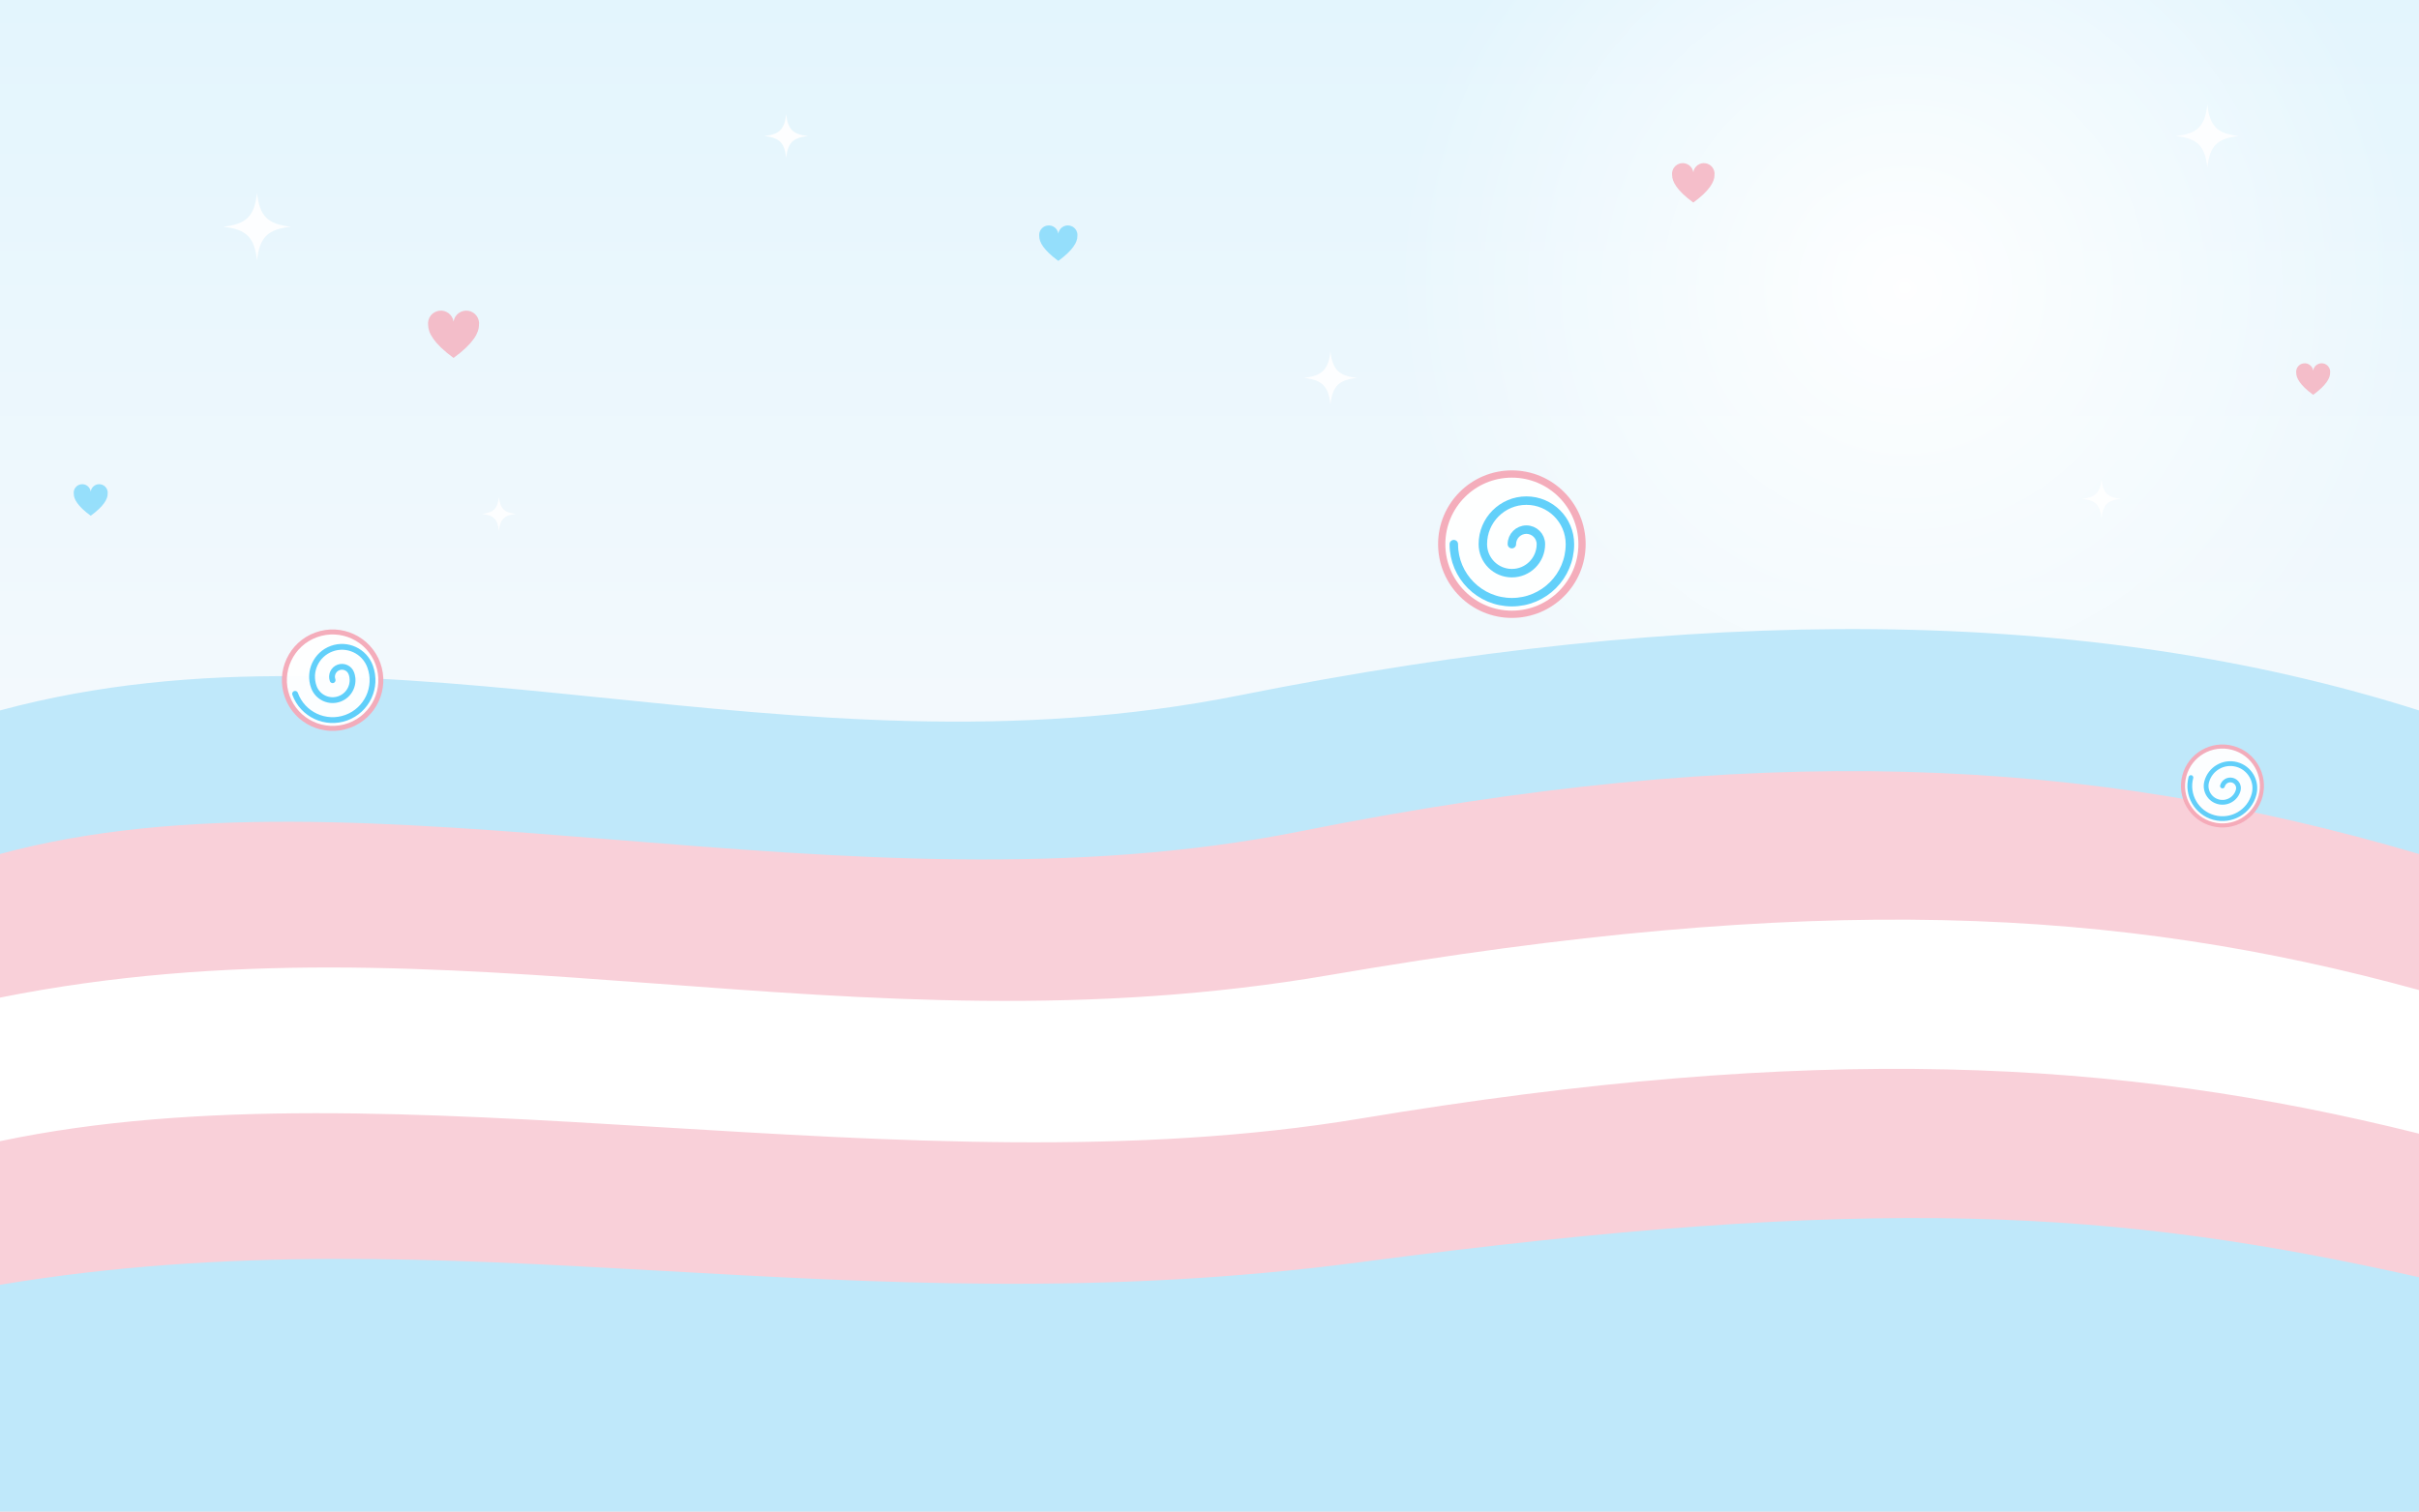
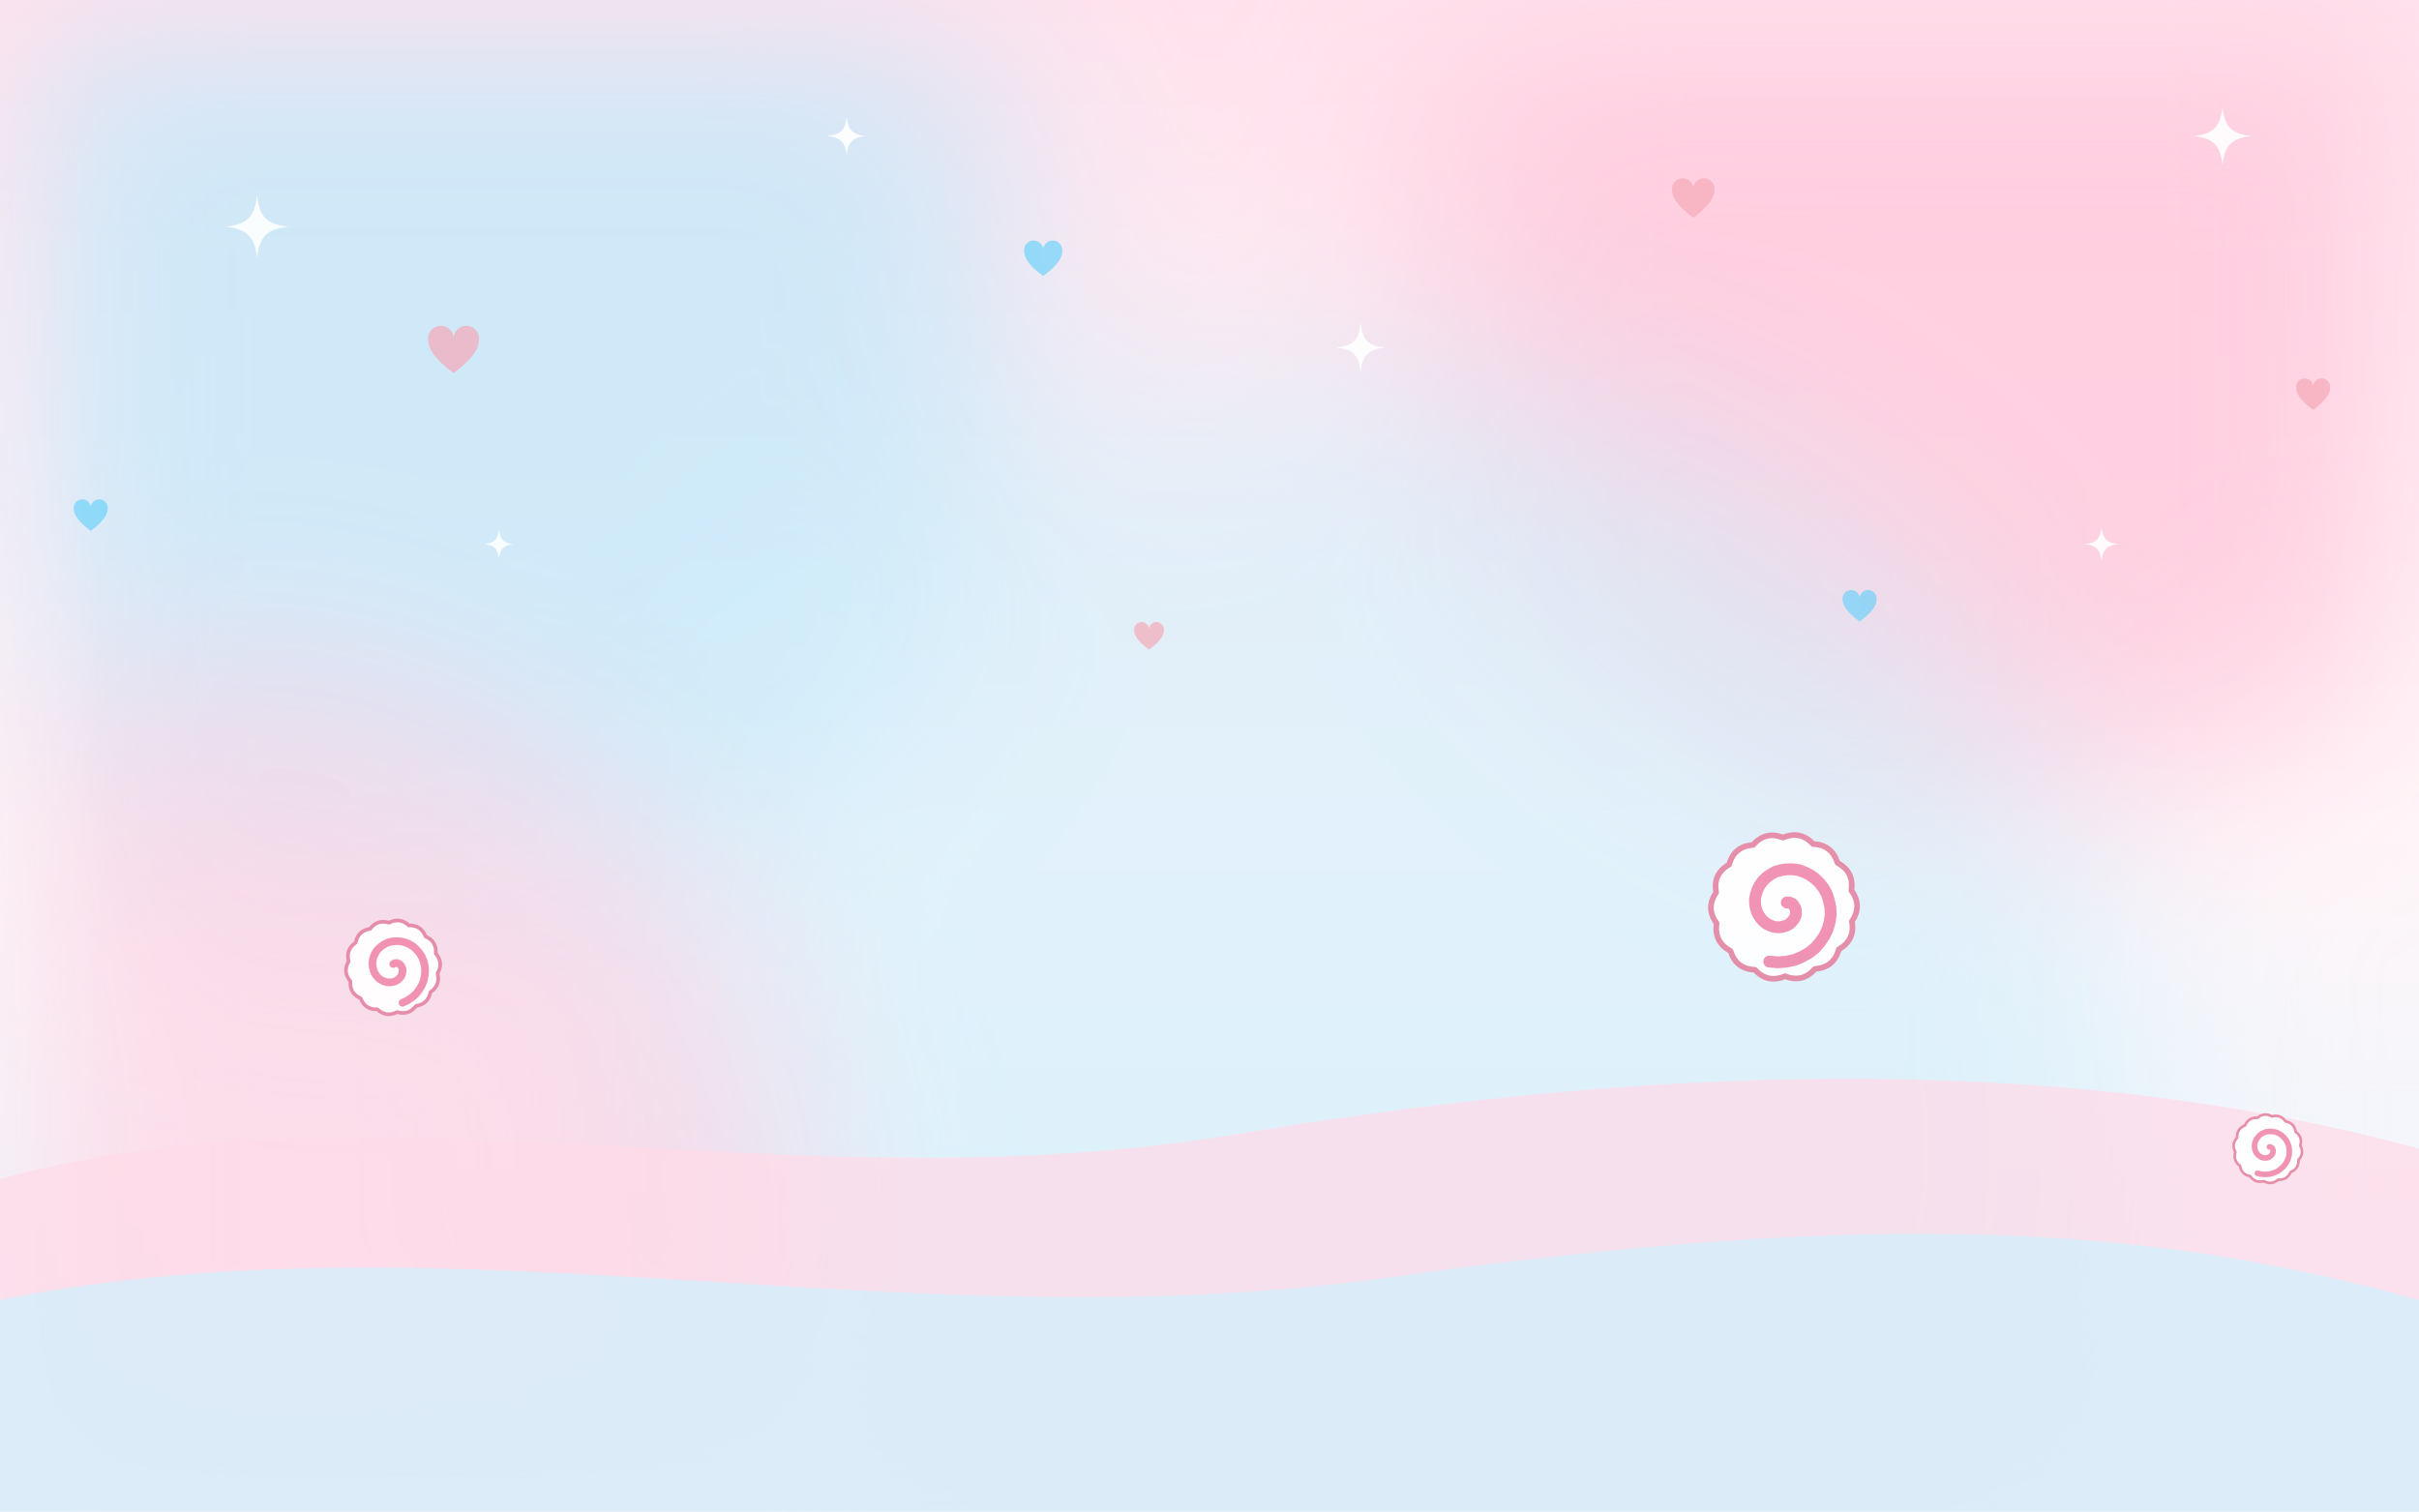
<svg xmlns="http://www.w3.org/2000/svg" viewBox="0 0 1600 1000" preserveAspectRatio="xMidYMid slice">
  <defs>
    <linearGradient id="sky" x1="0" y1="0" x2="0" y2="1">
-       <stop offset="0" stop-color="#e3f5fd" />
-       <stop offset=".55" stop-color="#f6fafd" />
-       <stop offset="1" stop-color="#fdeff3" />
+       <stop offset="0" stop-color="#ffe2ed" />
+       <stop offset=".55" stop-color="#fff6f9" />
+       <stop offset="1" stop-color="#e6f5fd" />
    </linearGradient>
-     <radialGradient id="glow" cx=".5" cy=".5" r=".5">
-       <stop offset="0" stop-color="#fff" stop-opacity=".95" />
-       <stop offset="1" stop-color="#fff" stop-opacity="0" />
-     </radialGradient>
+     <filter id="blur" x="-50%" y="-50%" width="200%" height="200%">
+       <feGaussianBlur stdDeviation="70" />
+     </filter>
    <path id="spark" d="M0-16C1.2-5 5-1.2 16 0 5 1.2 1.2 5 0 16-1.2 5-5 1.2-16 0-5-1.2-1.2-5 0-16Z" />
    <path id="heart" d="M0 14C-11 6-14 0-14-4a7 7 0 0 1 14-2 7 7 0 0 1 14 2c0 4-3 10-14 18Z" />
    <g id="naru">
-       <circle r="29" fill="#fff" stroke="#f5a9b8" stroke-width="3" />
-       <path d="M0 0a6 6 0 0 1 12 0a12 12 0 0 1-24 0a18 18 0 0 1 36 0a24 24 0 0 1-48 0" fill="none" stroke="#5bcefa" stroke-width="3.5" stroke-linecap="round" />
+       <path d="M27.0 0.0Q29.8 6.8 24.3 11.7Q23.9 19.0 16.8 21.1Q13.2 27.5 6.0 26.3Q0.0 30.5 -6.0 26.3Q-13.2 27.5 -16.8 21.1Q-23.9 19.0 -24.3 11.7Q-29.8 6.8 -27.0 0.0Q-29.8 -6.8 -24.3 -11.7Q-23.9 -19.0 -16.8 -21.1Q-13.2 -27.5 -6.0 -26.3Q-0.0 -30.5 6.0 -26.3Q13.2 -27.5 16.8 -21.1Q23.9 -19.0 24.3 -11.7Q29.8 -6.8 27.0 -0.0Z" fill="#fff" stroke="#e58aa6" stroke-width="2.2" stroke-linejoin="round" />
+       <path d="M0.7 -1.9 L1.2 -2.0 L1.7 -2.1 L2.2 -2.0 L2.8 -1.9 L3.3 -1.6 L3.8 -1.1 L4.3 -0.6 L4.7 0.1 L4.9 0.8 L5.1 1.7 L5.1 2.6 L4.9 3.5 L4.5 4.4 L4.0 5.3 L3.3 6.2 L2.5 6.9 L1.4 7.5 L0.3 8.0 L-1.0 8.3 L-2.3 8.4 L-3.7 8.2 L-5.0 7.9 L-6.4 7.3 L-7.7 6.4 L-8.8 5.4 L-9.9 4.1 L-10.7 2.6 L-11.3 1.0 L-11.7 -0.7 L-11.7 -2.5 L-11.5 -4.4 L-11.0 -6.3 L-10.2 -8.1 L-9.1 -9.8 L-7.7 -11.3 L-6.1 -12.7 L-4.2 -13.7 L-2.1 -14.5 L0.1 -15.0 L2.5 -15.2 L4.8 -14.9 L7.2 -14.3 L9.5 -13.3 L11.6 -12.0 L13.6 -10.3 L15.3 -8.3 L16.6 -6.0 L17.7 -3.5 L18.4 -0.8 L18.6 2.0 L18.4 4.9 L17.7 7.8 L16.6 10.5 L15.1 13.2 L13.2 15.5 L10.8 17.6 L8.2 19.4 L5.2 20.7 L2.1 21.6 L-1.2 22.0" fill="none" stroke="#f08fb0" stroke-width="4.6" stroke-linecap="round" stroke-linejoin="round" />
    </g>
  </defs>
  <rect width="1600" height="1000" fill="url(#sky)" />
-   <circle cx="1260" cy="190" r="340" fill="url(#glow)" />
-   <path d="M0 470C260 400 520 520 820 460S1380 400 1600 470V1000H0Z" fill="#bfe8fa" />
-   <path d="M0 565C240 500 560 610 860 550S1380 500 1600 565V1000H0Z" fill="#f9d0d9" />
-   <path d="M0 660C300 600 560 700 880 645S1400 600 1600 655V1000H0Z" fill="#fff" />
-   <path d="M0 755C260 700 600 790 900 740S1400 700 1600 750V1000H0Z" fill="#f9d0d9" />
-   <path d="M0 850C300 800 560 880 900 835S1400 800 1600 845V1000H0Z" fill="#bfe8fa" />
+   <g filter="url(#blur)">
+     <circle cx="250" cy="200" r="420" fill="#bfe8fa" opacity="0.75" />
+     <circle cx="1320" cy="150" r="380" fill="#ffc9dc" opacity="0.8" />
+     <circle cx="900" cy="760" r="520" fill="#cdeefb" opacity="0.6" />
+     <circle cx="150" cy="820" r="380" fill="#ffd3e2" opacity="0.7" />
+   </g>
+   <path d="M0 780C260 710 520 800 820 750S1380 700 1600 760V1000H0Z" fill="#ffdbe8" opacity="0.75" />
+   <path d="M0 860C300 800 600 890 920 845S1420 810 1600 860V1000H0Z" fill="#d4effb" opacity="0.8" />
  <g fill="#fff" opacity=".9">
-     <use href="#spark" transform="translate(170 150) scale(1.4)" />
-     <use href="#spark" transform="translate(520 90) scale(.9)" />
-     <use href="#spark" transform="translate(880 250) scale(1.1)" />
-     <use href="#spark" transform="translate(1460 90) scale(1.3)" />
-     <use href="#spark" transform="translate(1390 330) scale(.8)" />
-     <use href="#spark" transform="translate(330 340) scale(.7)" />
+     <use href="#spark" transform="translate(170 150) scale(1.3)" />
+     <use href="#spark" transform="translate(560 90) scale(.8)" />
+     <use href="#spark" transform="translate(900 230) scale(1)" />
+     <use href="#spark" transform="translate(1470 90) scale(1.2)" />
+     <use href="#spark" transform="translate(1390 360) scale(.7)" />
+     <use href="#spark" transform="translate(330 360) scale(.6)" />
  </g>
-   <g fill="#f5a9b8" opacity=".75">
-     <use href="#heart" transform="translate(300 220) scale(1.2)" />
-     <use href="#heart" transform="translate(1120 120) scale(1)" />
-     <use href="#heart" transform="translate(1530 250) scale(.8)" />
+   <g fill="#f5a9b8" opacity=".7">
+     <use href="#heart" transform="translate(300 230) scale(1.2)" />
+     <use href="#heart" transform="translate(1120 130) scale(1)" />
+     <use href="#heart" transform="translate(1530 260) scale(.8)" />
+     <use href="#heart" transform="translate(760 420) scale(.7)" />
  </g>
  <g fill="#5bcefa" opacity=".6">
-     <use href="#heart" transform="translate(700 160) scale(.9)" />
-     <use href="#heart" transform="translate(60 330) scale(.8)" />
+     <use href="#heart" transform="translate(690 170) scale(.9)" />
+     <use href="#heart" transform="translate(60 340) scale(.8)" />
+     <use href="#heart" transform="translate(1230 400) scale(.8)" />
  </g>
  <g opacity=".95">
-     <use href="#naru" transform="translate(1000 360) scale(1.6)" />
-     <use href="#naru" transform="translate(220 450) scale(1.1) rotate(-20)" />
-     <use href="#naru" transform="translate(1470 520) scale(.9) rotate(15)" />
+     <use href="#naru" transform="translate(1180 600) scale(1.7) rotate(12)" />
+     <use href="#naru" transform="translate(260 640) scale(1.1) rotate(-18)" />
+     <use href="#naru" transform="translate(1500 760) scale(.8) rotate(20)" />
  </g>
</svg>
